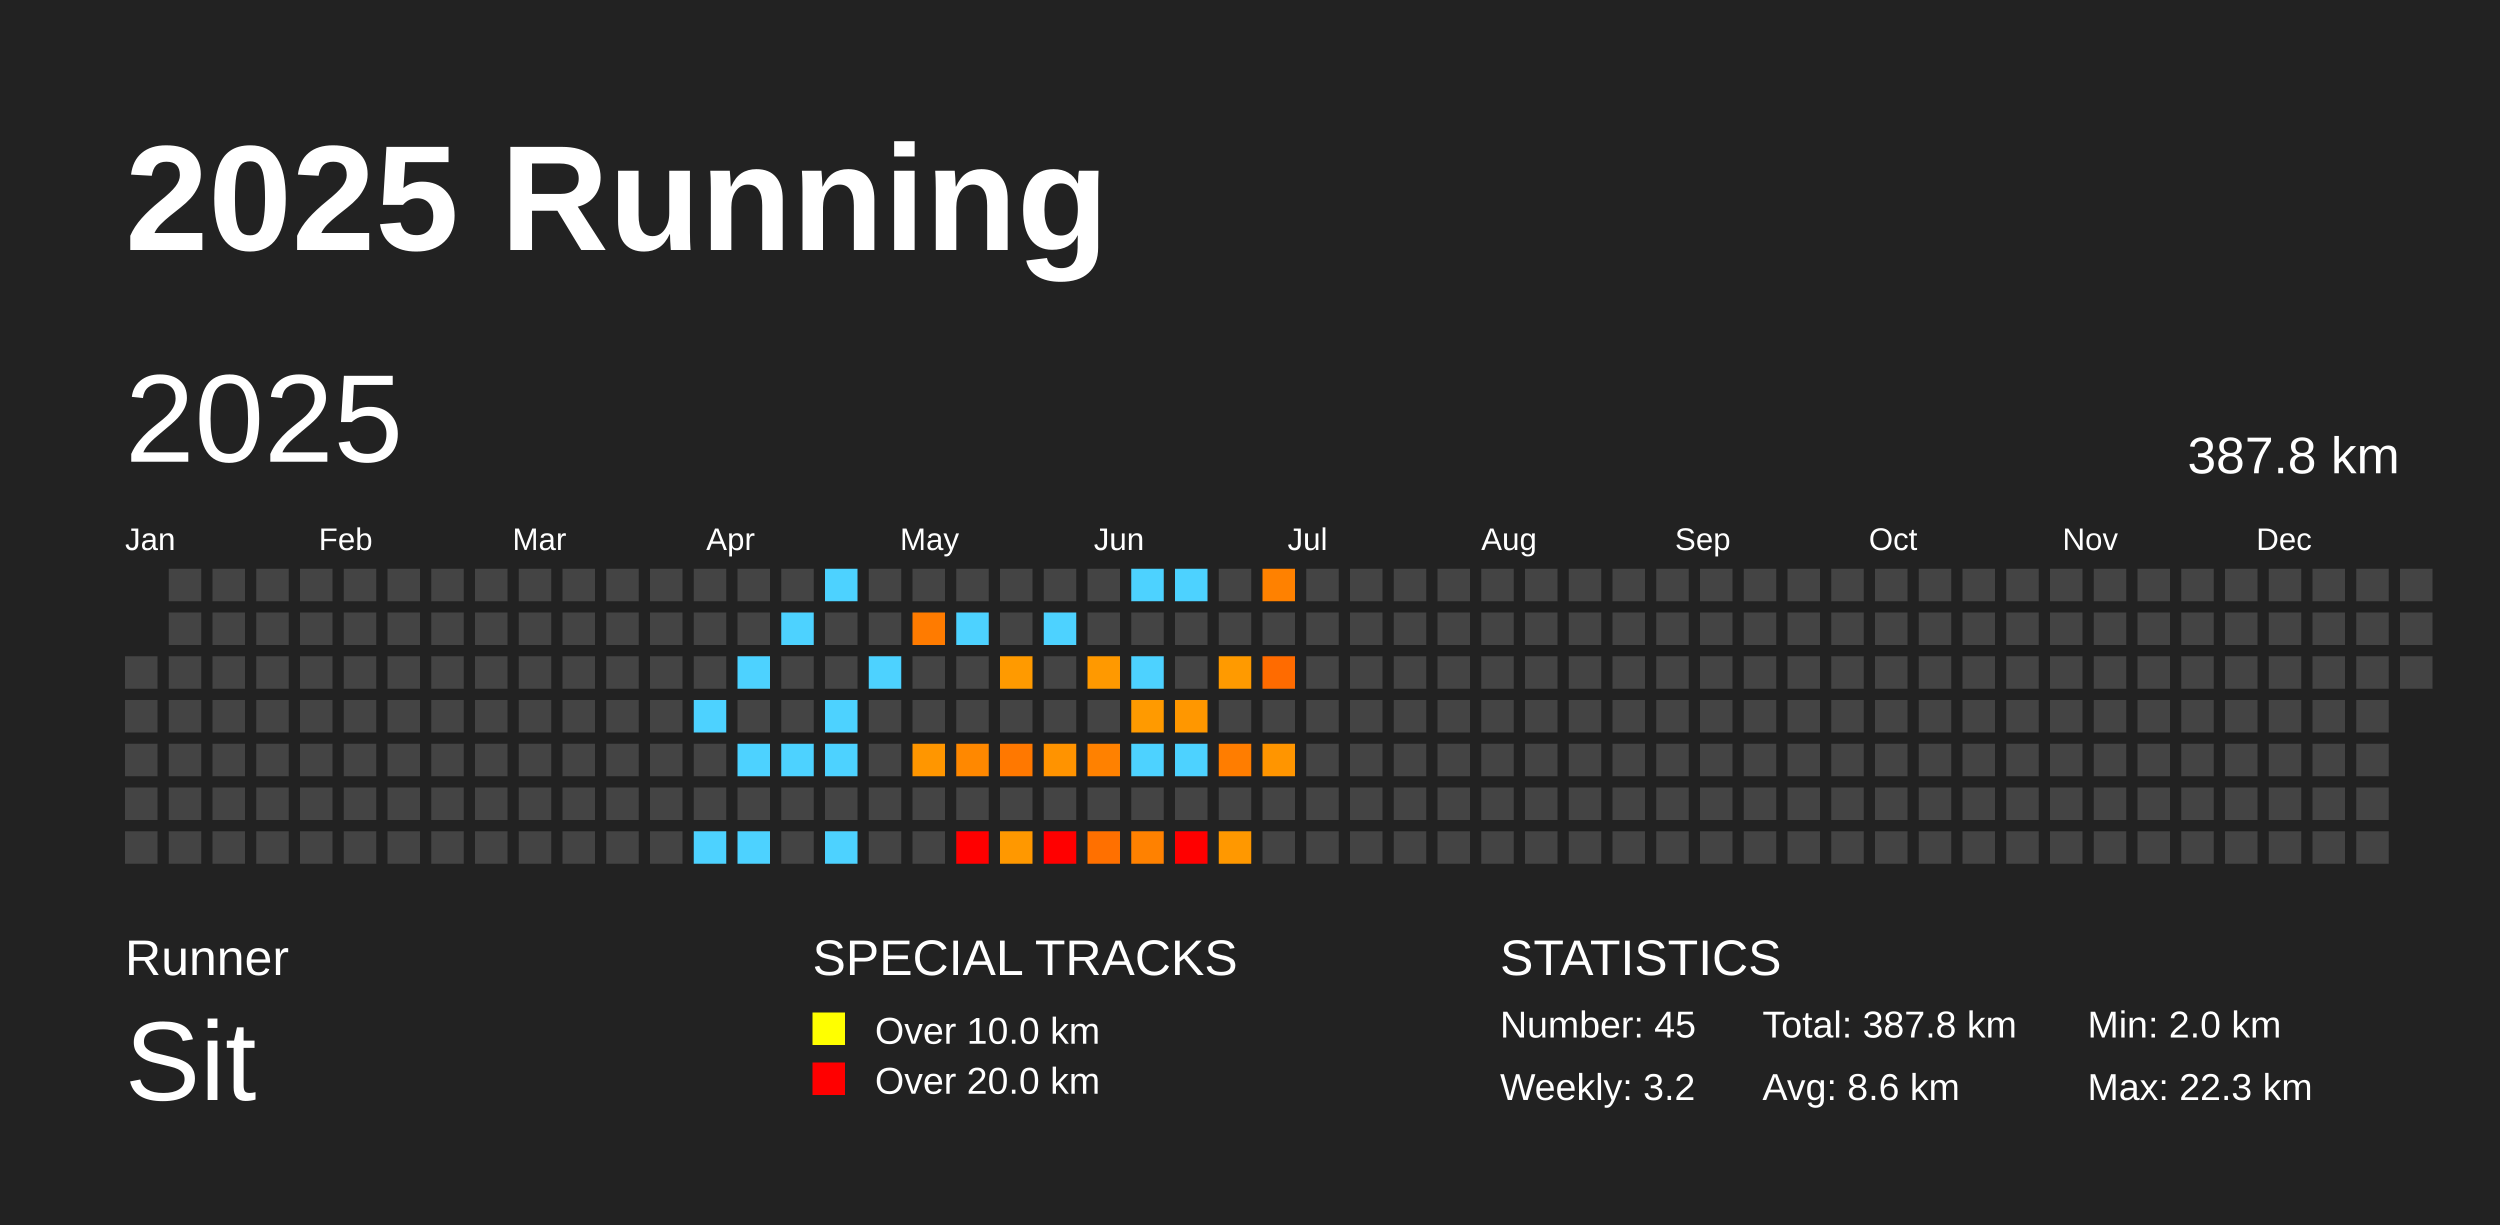
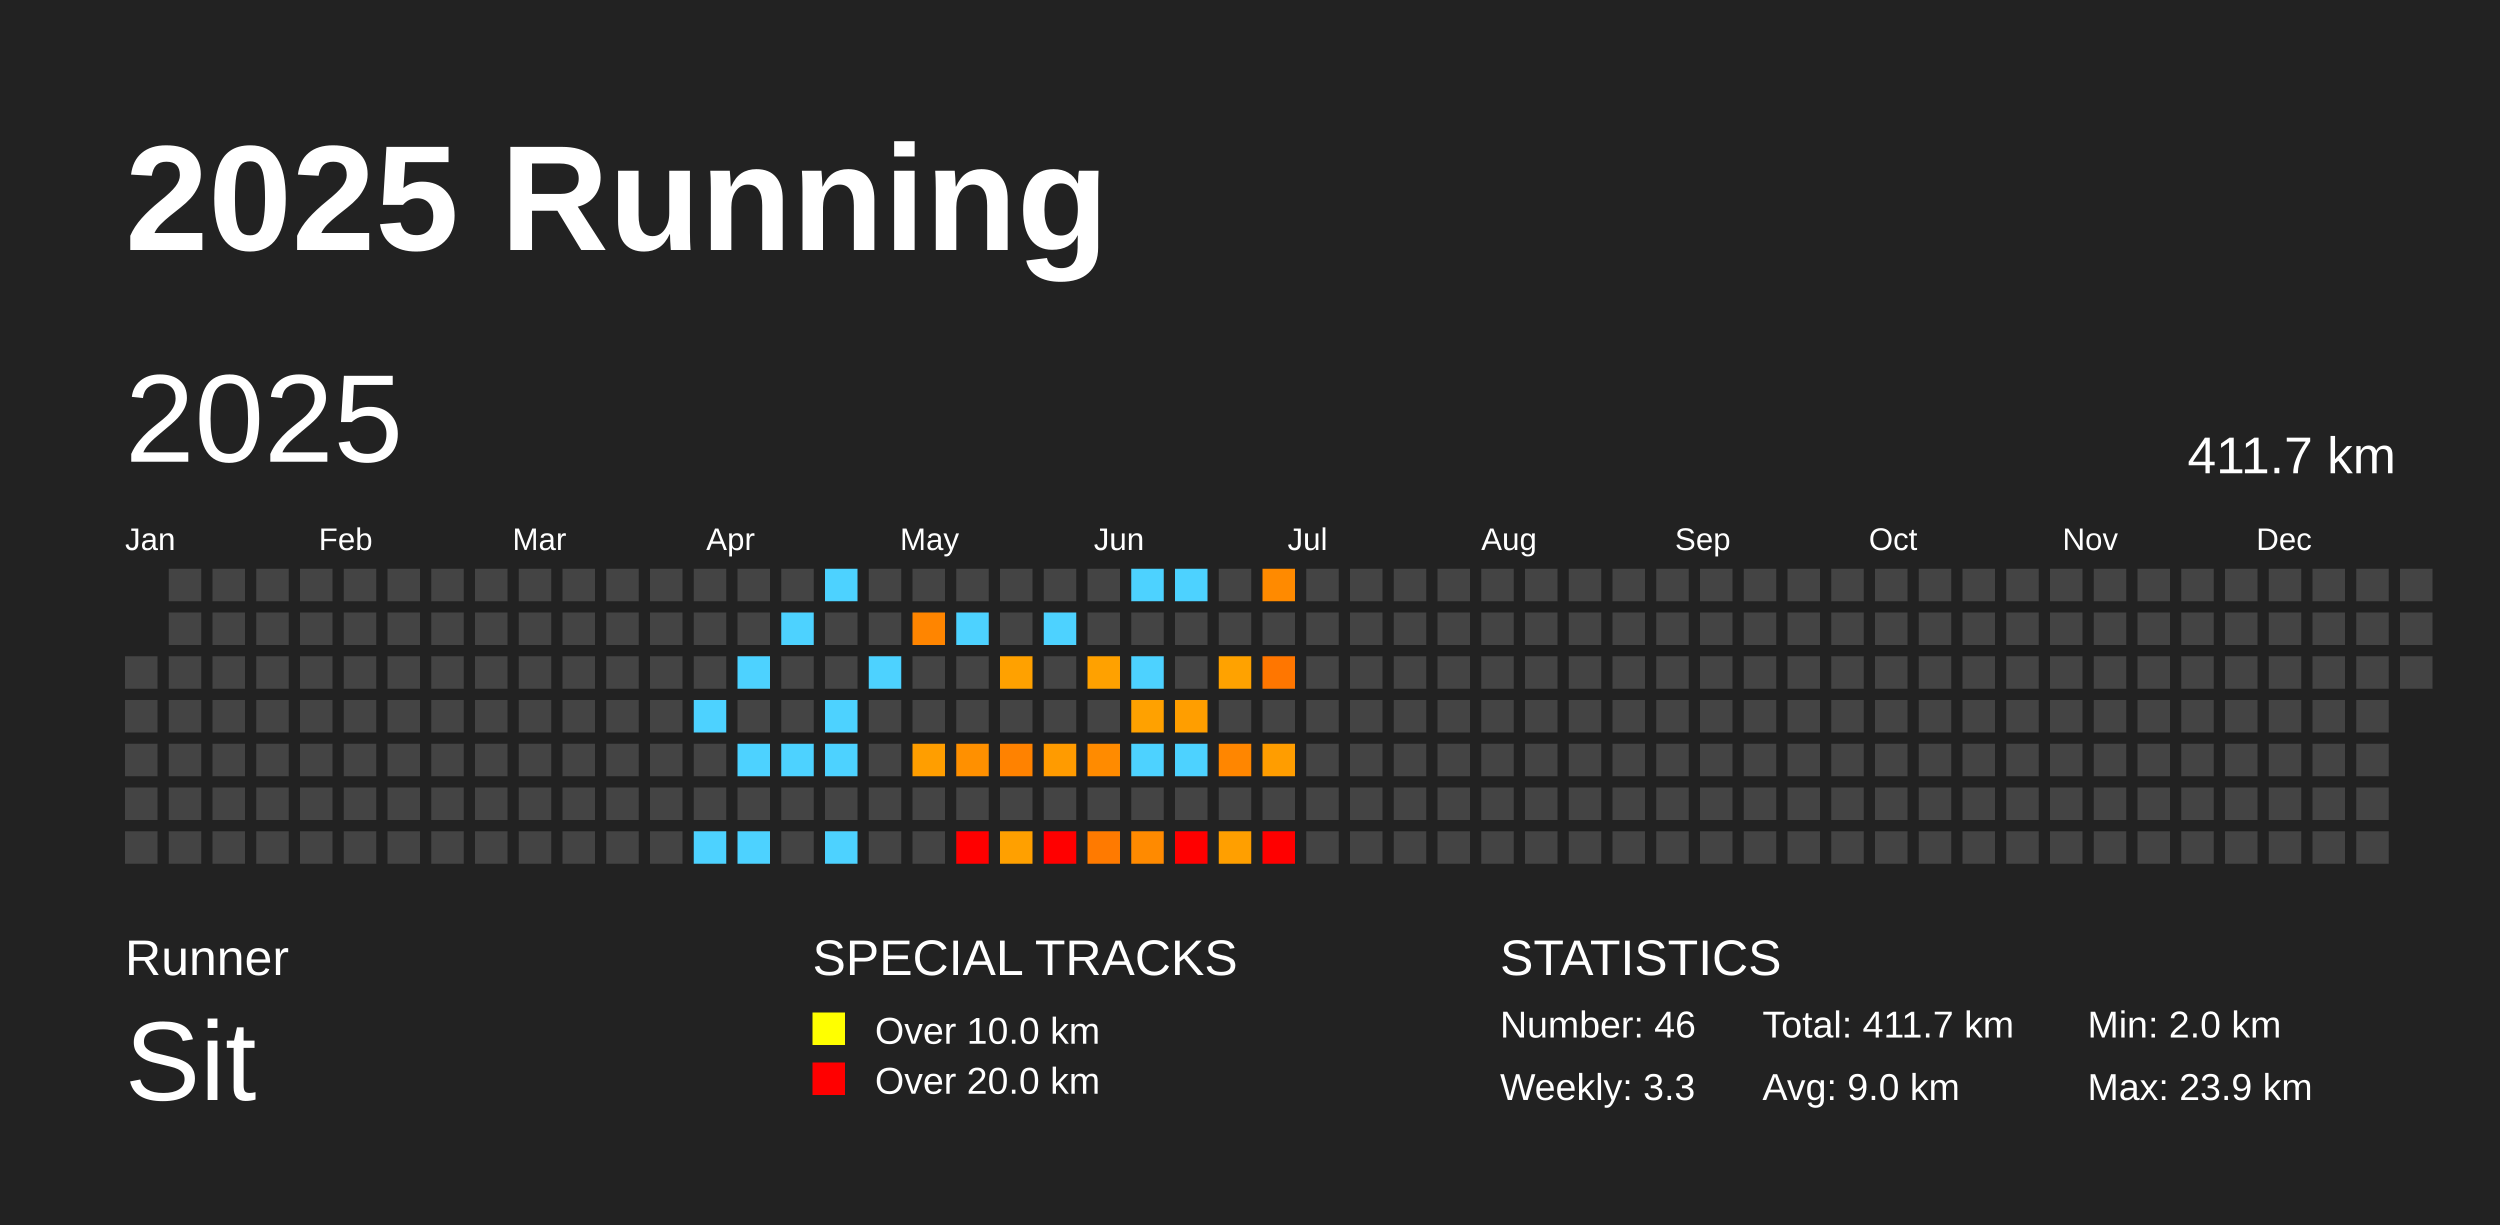
<svg xmlns="http://www.w3.org/2000/svg" baseProfile="full" height="98mm" version="1.1" viewBox="0,0,200,98" width="200mm">
  <defs />
  <rect fill="#222222" height="98" width="200" x="0" y="0" />
  <text fill="#FFFFFF" style="font-size:12px; font-family:Arial; font-weight:bold;" x="10" y="20">2025 Running</text>
  <text fill="#FFFFFF" style="font-size:4px; font-family:Arial" x="10" y="78">Runner</text>
  <text fill="#FFFFFF" style="font-size:9px; font-family:Arial" x="10" y="88">Sit</text>
  <text fill="#FFFFFF" style="font-size:4px; font-family:Arial" x="65" y="78">SPECIAL TRACKS</text>
  <rect fill="yellow" height="2.6" width="2.6" x="65" y="81" />
  <text fill="#FFFFFF" style="font-size:3px; font-family:Arial" x="70" y="83.5">Over 10.0 km</text>
  <rect fill="red" height="2.6" width="2.6" x="65" y="85" />
  <text fill="#FFFFFF" style="font-size:3px; font-family:Arial" x="70" y="87.5">Over 20.0 km</text>
  <text fill="#FFFFFF" style="font-size:4px; font-family:Arial" x="120" y="78">STATISTICS</text>
-   <text fill="#FFFFFF" style="font-size:3px; font-family:Arial" x="120" y="83">Number: 45</text>
-   <text fill="#FFFFFF" style="font-size:3px; font-family:Arial" x="120" y="88">Weekly: 3.2</text>
-   <text fill="#FFFFFF" style="font-size:3px; font-family:Arial" x="141" y="83">Total: 387.8 km</text>
-   <text fill="#FFFFFF" style="font-size:3px; font-family:Arial" x="141" y="88">Avg: 8.6 km</text>
+   <text fill="#FFFFFF" style="font-size:3px; font-family:Arial" x="120" y="83">Number: 46</text>
+   <text fill="#FFFFFF" style="font-size:3px; font-family:Arial" x="120" y="88">Weekly: 3.3</text>
+   <text fill="#FFFFFF" style="font-size:3px; font-family:Arial" x="141" y="83">Total: 411.7 km</text>
+   <text fill="#FFFFFF" style="font-size:3px; font-family:Arial" x="141" y="88">Avg: 9.0 km</text>
  <text fill="#FFFFFF" style="font-size:3px; font-family:Arial" x="167" y="83">Min: 2.0 km</text>
-   <text fill="#FFFFFF" style="font-size:3px; font-family:Arial" x="167" y="88">Max: 22.3 km</text>
+   <text fill="#FFFFFF" style="font-size:3px; font-family:Arial" x="167" y="88">Max: 23.9 km</text>
  <text dominant-baseline="hanging" fill="#FFFFFF" style="font-size:10.0px; font-family:Arial;" x="10" y="30">2025</text>
-   <text dominant-baseline="hanging" fill="#FFFFFF" style="font-size:4.125px; font-family:Arial;" x="175" y="35">387.8 km</text>
+   <text dominant-baseline="hanging" fill="#FFFFFF" style="font-size:4.125px; font-family:Arial;" x="175" y="35">411.7 km</text>
  <text fill="#FFFFFF" style="font-size:2.5px; font-family:Arial" x="10.0" y="44">Jan</text>
  <text fill="#FFFFFF" style="font-size:2.5px; font-family:Arial" x="25.5" y="44">Feb</text>
  <text fill="#FFFFFF" style="font-size:2.5px; font-family:Arial" x="41.0" y="44">Mar</text>
  <text fill="#FFFFFF" style="font-size:2.5px; font-family:Arial" x="56.5" y="44">Apr</text>
  <text fill="#FFFFFF" style="font-size:2.5px; font-family:Arial" x="72.0" y="44">May</text>
  <text fill="#FFFFFF" style="font-size:2.5px; font-family:Arial" x="87.5" y="44">Jun</text>
  <text fill="#FFFFFF" style="font-size:2.5px; font-family:Arial" x="103.0" y="44">Jul</text>
  <text fill="#FFFFFF" style="font-size:2.5px; font-family:Arial" x="118.5" y="44">Aug</text>
  <text fill="#FFFFFF" style="font-size:2.5px; font-family:Arial" x="134.0" y="44">Sep</text>
  <text fill="#FFFFFF" style="font-size:2.5px; font-family:Arial" x="149.5" y="44">Oct</text>
  <text fill="#FFFFFF" style="font-size:2.5px; font-family:Arial" x="165.0" y="44">Nov</text>
  <text fill="#FFFFFF" style="font-size:2.5px; font-family:Arial" x="180.5" y="44">Dec</text>
  <rect fill="#444444" height="2.6" width="2.6" x="10.0" y="52.5" />
  <rect fill="#444444" height="2.6" width="2.6" x="10.0" y="56.0" />
  <rect fill="#444444" height="2.6" width="2.6" x="10.0" y="59.5" />
  <rect fill="#444444" height="2.6" width="2.6" x="10.0" y="63.0" />
  <rect fill="#444444" height="2.6" width="2.6" x="10.0" y="66.5" />
  <rect fill="#444444" height="2.6" width="2.6" x="13.5" y="45.5" />
  <rect fill="#444444" height="2.6" width="2.6" x="13.5" y="49.0" />
  <rect fill="#444444" height="2.6" width="2.6" x="13.5" y="52.5" />
  <rect fill="#444444" height="2.6" width="2.6" x="13.5" y="56.0" />
  <rect fill="#444444" height="2.6" width="2.6" x="13.5" y="59.5" />
  <rect fill="#444444" height="2.6" width="2.6" x="13.5" y="63.0" />
  <rect fill="#444444" height="2.6" width="2.6" x="13.5" y="66.5" />
  <rect fill="#444444" height="2.6" width="2.6" x="17.0" y="45.5" />
  <rect fill="#444444" height="2.6" width="2.6" x="17.0" y="49.0" />
  <rect fill="#444444" height="2.6" width="2.6" x="17.0" y="52.5" />
  <rect fill="#444444" height="2.6" width="2.6" x="17.0" y="56.0" />
  <rect fill="#444444" height="2.6" width="2.6" x="17.0" y="59.5" />
  <rect fill="#444444" height="2.6" width="2.6" x="17.0" y="63.0" />
  <rect fill="#444444" height="2.6" width="2.6" x="17.0" y="66.5" />
  <rect fill="#444444" height="2.6" width="2.6" x="20.5" y="45.5" />
  <rect fill="#444444" height="2.6" width="2.6" x="20.5" y="49.0" />
  <rect fill="#444444" height="2.6" width="2.6" x="20.5" y="52.5" />
  <rect fill="#444444" height="2.6" width="2.6" x="20.5" y="56.0" />
  <rect fill="#444444" height="2.6" width="2.6" x="20.5" y="59.5" />
  <rect fill="#444444" height="2.6" width="2.6" x="20.5" y="63.0" />
  <rect fill="#444444" height="2.6" width="2.6" x="20.5" y="66.5" />
  <rect fill="#444444" height="2.6" width="2.6" x="24.0" y="45.5" />
  <rect fill="#444444" height="2.6" width="2.6" x="24.0" y="49.0" />
  <rect fill="#444444" height="2.6" width="2.6" x="24.0" y="52.5" />
  <rect fill="#444444" height="2.6" width="2.6" x="24.0" y="56.0" />
  <rect fill="#444444" height="2.6" width="2.6" x="24.0" y="59.5" />
  <rect fill="#444444" height="2.6" width="2.6" x="24.0" y="63.0" />
  <rect fill="#444444" height="2.6" width="2.6" x="24.0" y="66.5" />
  <rect fill="#444444" height="2.6" width="2.6" x="27.5" y="45.5" />
  <rect fill="#444444" height="2.6" width="2.6" x="27.5" y="49.0" />
  <rect fill="#444444" height="2.6" width="2.6" x="27.5" y="52.5" />
  <rect fill="#444444" height="2.6" width="2.6" x="27.5" y="56.0" />
  <rect fill="#444444" height="2.6" width="2.6" x="27.5" y="59.5" />
  <rect fill="#444444" height="2.6" width="2.6" x="27.5" y="63.0" />
  <rect fill="#444444" height="2.6" width="2.6" x="27.5" y="66.5" />
  <rect fill="#444444" height="2.6" width="2.6" x="31.0" y="45.5" />
  <rect fill="#444444" height="2.6" width="2.6" x="31.0" y="49.0" />
  <rect fill="#444444" height="2.6" width="2.6" x="31.0" y="52.5" />
  <rect fill="#444444" height="2.6" width="2.6" x="31.0" y="56.0" />
  <rect fill="#444444" height="2.6" width="2.6" x="31.0" y="59.5" />
  <rect fill="#444444" height="2.6" width="2.6" x="31.0" y="63.0" />
  <rect fill="#444444" height="2.6" width="2.6" x="31.0" y="66.5" />
  <rect fill="#444444" height="2.6" width="2.6" x="34.5" y="45.5" />
  <rect fill="#444444" height="2.6" width="2.6" x="34.5" y="49.0" />
  <rect fill="#444444" height="2.6" width="2.6" x="34.5" y="52.5" />
  <rect fill="#444444" height="2.6" width="2.6" x="34.5" y="56.0" />
  <rect fill="#444444" height="2.6" width="2.6" x="34.5" y="59.5" />
  <rect fill="#444444" height="2.6" width="2.6" x="34.5" y="63.0" />
  <rect fill="#444444" height="2.6" width="2.6" x="34.5" y="66.5" />
  <rect fill="#444444" height="2.6" width="2.6" x="38.0" y="45.5" />
  <rect fill="#444444" height="2.6" width="2.6" x="38.0" y="49.0" />
  <rect fill="#444444" height="2.6" width="2.6" x="38.0" y="52.5" />
  <rect fill="#444444" height="2.6" width="2.6" x="38.0" y="56.0" />
  <rect fill="#444444" height="2.6" width="2.6" x="38.0" y="59.5" />
  <rect fill="#444444" height="2.6" width="2.6" x="38.0" y="63.0" />
  <rect fill="#444444" height="2.6" width="2.6" x="38.0" y="66.5" />
  <rect fill="#444444" height="2.6" width="2.6" x="41.5" y="45.5" />
  <rect fill="#444444" height="2.6" width="2.6" x="41.5" y="49.0" />
  <rect fill="#444444" height="2.6" width="2.6" x="41.5" y="52.5" />
  <rect fill="#444444" height="2.6" width="2.6" x="41.5" y="56.0" />
  <rect fill="#444444" height="2.6" width="2.6" x="41.5" y="59.5" />
  <rect fill="#444444" height="2.6" width="2.6" x="41.5" y="63.0" />
  <rect fill="#444444" height="2.6" width="2.6" x="41.5" y="66.5" />
  <rect fill="#444444" height="2.6" width="2.6" x="45.0" y="45.5" />
  <rect fill="#444444" height="2.6" width="2.6" x="45.0" y="49.0" />
  <rect fill="#444444" height="2.6" width="2.6" x="45.0" y="52.5" />
  <rect fill="#444444" height="2.6" width="2.6" x="45.0" y="56.0" />
  <rect fill="#444444" height="2.6" width="2.6" x="45.0" y="59.5" />
  <rect fill="#444444" height="2.6" width="2.6" x="45.0" y="63.0" />
  <rect fill="#444444" height="2.6" width="2.6" x="45.0" y="66.5" />
  <rect fill="#444444" height="2.6" width="2.6" x="48.5" y="45.5" />
  <rect fill="#444444" height="2.6" width="2.6" x="48.5" y="49.0" />
  <rect fill="#444444" height="2.6" width="2.6" x="48.5" y="52.5" />
  <rect fill="#444444" height="2.6" width="2.6" x="48.5" y="56.0" />
  <rect fill="#444444" height="2.6" width="2.6" x="48.5" y="59.5" />
  <rect fill="#444444" height="2.6" width="2.6" x="48.5" y="63.0" />
  <rect fill="#444444" height="2.6" width="2.6" x="48.5" y="66.5" />
  <rect fill="#444444" height="2.6" width="2.6" x="52.0" y="45.5" />
  <rect fill="#444444" height="2.6" width="2.6" x="52.0" y="49.0" />
  <rect fill="#444444" height="2.6" width="2.6" x="52.0" y="52.5" />
  <rect fill="#444444" height="2.6" width="2.6" x="52.0" y="56.0" />
  <rect fill="#444444" height="2.6" width="2.6" x="52.0" y="59.5" />
  <rect fill="#444444" height="2.6" width="2.6" x="52.0" y="63.0" />
  <rect fill="#444444" height="2.6" width="2.6" x="52.0" y="66.5" />
  <rect fill="#444444" height="2.6" width="2.6" x="55.5" y="45.5" />
  <rect fill="#444444" height="2.6" width="2.6" x="55.5" y="49.0" />
  <rect fill="#444444" height="2.6" width="2.6" x="55.5" y="52.5" />
  <rect fill="#4dd2ff" height="2.6" width="2.6" x="55.5" y="56.0" />
  <rect fill="#444444" height="2.6" width="2.6" x="55.5" y="59.5" />
  <rect fill="#444444" height="2.6" width="2.6" x="55.5" y="63.0" />
  <rect fill="#4dd2ff" height="2.6" width="2.6" x="55.5" y="66.5" />
  <rect fill="#444444" height="2.6" width="2.6" x="59.0" y="45.5" />
  <rect fill="#444444" height="2.6" width="2.6" x="59.0" y="49.0" />
  <rect fill="#4dd2ff" height="2.6" width="2.6" x="59.0" y="52.5" />
  <rect fill="#444444" height="2.6" width="2.6" x="59.0" y="56.0" />
  <rect fill="#4dd2ff" height="2.6" width="2.6" x="59.0" y="59.5" />
  <rect fill="#444444" height="2.6" width="2.6" x="59.0" y="63.0" />
  <rect fill="#4dd2ff" height="2.6" width="2.6" x="59.0" y="66.5" />
  <rect fill="#444444" height="2.6" width="2.6" x="62.5" y="45.5" />
  <rect fill="#4dd2ff" height="2.6" width="2.6" x="62.5" y="49.0" />
  <rect fill="#444444" height="2.6" width="2.6" x="62.5" y="52.5" />
  <rect fill="#444444" height="2.6" width="2.6" x="62.5" y="56.0" />
  <rect fill="#4dd2ff" height="2.6" width="2.6" x="62.5" y="59.5" />
  <rect fill="#444444" height="2.6" width="2.6" x="62.5" y="63.0" />
  <rect fill="#444444" height="2.6" width="2.6" x="62.5" y="66.5" />
  <rect fill="#4dd2ff" height="2.6" width="2.6" x="66.0" y="45.5" />
  <rect fill="#444444" height="2.6" width="2.6" x="66.0" y="49.0" />
  <rect fill="#444444" height="2.6" width="2.6" x="66.0" y="52.5" />
  <rect fill="#4dd2ff" height="2.6" width="2.6" x="66.0" y="56.0" />
  <rect fill="#4dd2ff" height="2.6" width="2.6" x="66.0" y="59.5" />
  <rect fill="#444444" height="2.6" width="2.6" x="66.0" y="63.0" />
  <rect fill="#4dd2ff" height="2.6" width="2.6" x="66.0" y="66.5" />
  <rect fill="#444444" height="2.6" width="2.6" x="69.5" y="45.5" />
  <rect fill="#444444" height="2.6" width="2.6" x="69.5" y="49.0" />
  <rect fill="#4dd2ff" height="2.6" width="2.6" x="69.5" y="52.5" />
  <rect fill="#444444" height="2.6" width="2.6" x="69.5" y="56.0" />
  <rect fill="#444444" height="2.6" width="2.6" x="69.5" y="59.5" />
  <rect fill="#444444" height="2.6" width="2.6" x="69.5" y="63.0" />
  <rect fill="#444444" height="2.6" width="2.6" x="69.5" y="66.5" />
  <rect fill="#444444" height="2.6" width="2.6" x="73.0" y="45.5" />
-   <rect fill="#ff7b00" height="2.6" width="2.6" x="73.0" y="49.0" />
+   <rect fill="#ff8500" height="2.6" width="2.6" x="73.0" y="49.0" />
  <rect fill="#444444" height="2.6" width="2.6" x="73.0" y="52.5" />
  <rect fill="#444444" height="2.6" width="2.6" x="73.0" y="56.0" />
-   <rect fill="#ff9600" height="2.6" width="2.6" x="73.0" y="59.5" />
+   <rect fill="#ff9e00" height="2.6" width="2.6" x="73.0" y="59.5" />
  <rect fill="#444444" height="2.6" width="2.6" x="73.0" y="63.0" />
  <rect fill="#444444" height="2.6" width="2.6" x="73.0" y="66.5" />
  <rect fill="#444444" height="2.6" width="2.6" x="76.5" y="45.5" />
  <rect fill="#4dd2ff" height="2.6" width="2.6" x="76.5" y="49.0" />
  <rect fill="#444444" height="2.6" width="2.6" x="76.5" y="52.5" />
  <rect fill="#444444" height="2.6" width="2.6" x="76.5" y="56.0" />
-   <rect fill="#ff8800" height="2.6" width="2.6" x="76.5" y="59.5" />
+   <rect fill="#ff9000" height="2.6" width="2.6" x="76.5" y="59.5" />
  <rect fill="#444444" height="2.6" width="2.6" x="76.5" y="63.0" />
  <rect fill="red" height="2.6" width="2.6" x="76.5" y="66.5" />
  <rect fill="#444444" height="2.6" width="2.6" x="80.0" y="45.5" />
  <rect fill="#444444" height="2.6" width="2.6" x="80.0" y="49.0" />
-   <rect fill="#ff9a00" height="2.6" width="2.6" x="80.0" y="52.5" />
+   <rect fill="#ffa100" height="2.6" width="2.6" x="80.0" y="52.5" />
  <rect fill="#444444" height="2.6" width="2.6" x="80.0" y="56.0" />
-   <rect fill="#ff7800" height="2.6" width="2.6" x="80.0" y="59.5" />
+   <rect fill="#ff8200" height="2.6" width="2.6" x="80.0" y="59.5" />
  <rect fill="#444444" height="2.6" width="2.6" x="80.0" y="63.0" />
-   <rect fill="#ff9800" height="2.6" width="2.6" x="80.0" y="66.5" />
+   <rect fill="#ffa000" height="2.6" width="2.6" x="80.0" y="66.5" />
  <rect fill="#444444" height="2.6" width="2.6" x="83.5" y="45.5" />
  <rect fill="#4dd2ff" height="2.6" width="2.6" x="83.5" y="49.0" />
  <rect fill="#444444" height="2.6" width="2.6" x="83.5" y="52.5" />
  <rect fill="#444444" height="2.6" width="2.6" x="83.5" y="56.0" />
-   <rect fill="#ff9300" height="2.6" width="2.6" x="83.5" y="59.5" />
+   <rect fill="#ff9b00" height="2.6" width="2.6" x="83.5" y="59.5" />
  <rect fill="#444444" height="2.6" width="2.6" x="83.5" y="63.0" />
  <rect fill="red" height="2.6" width="2.6" x="83.5" y="66.5" />
  <rect fill="#444444" height="2.6" width="2.6" x="87.0" y="45.5" />
  <rect fill="#444444" height="2.6" width="2.6" x="87.0" y="49.0" />
-   <rect fill="#ff9900" height="2.6" width="2.6" x="87.0" y="52.5" />
+   <rect fill="#ffa100" height="2.6" width="2.6" x="87.0" y="52.5" />
  <rect fill="#444444" height="2.6" width="2.6" x="87.0" y="56.0" />
-   <rect fill="#ff8100" height="2.6" width="2.6" x="87.0" y="59.5" />
+   <rect fill="#ff8b00" height="2.6" width="2.6" x="87.0" y="59.5" />
  <rect fill="#444444" height="2.6" width="2.6" x="87.0" y="63.0" />
-   <rect fill="#ff7000" height="2.6" width="2.6" x="87.0" y="66.5" />
+   <rect fill="#ff7a00" height="2.6" width="2.6" x="87.0" y="66.5" />
  <rect fill="#4dd2ff" height="2.6" width="2.6" x="90.5" y="45.5" />
  <rect fill="#444444" height="2.6" width="2.6" x="90.5" y="49.0" />
  <rect fill="#4dd2ff" height="2.6" width="2.6" x="90.5" y="52.5" />
-   <rect fill="#ff9a00" height="2.6" width="2.6" x="90.5" y="56.0" />
+   <rect fill="#ffa100" height="2.6" width="2.6" x="90.5" y="56.0" />
  <rect fill="#4dd2ff" height="2.6" width="2.6" x="90.5" y="59.5" />
  <rect fill="#444444" height="2.6" width="2.6" x="90.5" y="63.0" />
-   <rect fill="#ff8100" height="2.6" width="2.6" x="90.5" y="66.5" />
+   <rect fill="#ff8a00" height="2.6" width="2.6" x="90.5" y="66.5" />
  <rect fill="#4dd2ff" height="2.6" width="2.6" x="94.0" y="45.5" />
  <rect fill="#444444" height="2.6" width="2.6" x="94.0" y="49.0" />
  <rect fill="#444444" height="2.6" width="2.6" x="94.0" y="52.5" />
-   <rect fill="#ff9700" height="2.6" width="2.6" x="94.0" y="56.0" />
+   <rect fill="#ff9e00" height="2.6" width="2.6" x="94.0" y="56.0" />
  <rect fill="#4dd2ff" height="2.6" width="2.6" x="94.0" y="59.5" />
  <rect fill="#444444" height="2.6" width="2.6" x="94.0" y="63.0" />
  <rect fill="red" height="2.6" width="2.6" x="94.0" y="66.5" />
  <rect fill="#444444" height="2.6" width="2.6" x="97.5" y="45.5" />
  <rect fill="#444444" height="2.6" width="2.6" x="97.5" y="49.0" />
-   <rect fill="#ff9a00" height="2.6" width="2.6" x="97.5" y="52.5" />
+   <rect fill="#ffa200" height="2.6" width="2.6" x="97.5" y="52.5" />
  <rect fill="#444444" height="2.6" width="2.6" x="97.5" y="56.0" />
-   <rect fill="#ff7d00" height="2.6" width="2.6" x="97.5" y="59.5" />
+   <rect fill="#ff8600" height="2.6" width="2.6" x="97.5" y="59.5" />
  <rect fill="#444444" height="2.6" width="2.6" x="97.5" y="63.0" />
-   <rect fill="#ff9800" height="2.6" width="2.6" x="97.5" y="66.5" />
-   <rect fill="#ff8100" height="2.6" width="2.6" x="101.0" y="45.5" />
+   <rect fill="#ff9f00" height="2.6" width="2.6" x="97.5" y="66.5" />
+   <rect fill="#ff8a00" height="2.6" width="2.6" x="101.0" y="45.5" />
  <rect fill="#444444" height="2.6" width="2.6" x="101.0" y="49.0" />
-   <rect fill="#ff6b00" height="2.6" width="2.6" x="101.0" y="52.5" />
+   <rect fill="#ff7600" height="2.6" width="2.6" x="101.0" y="52.5" />
  <rect fill="#444444" height="2.6" width="2.6" x="101.0" y="56.0" />
-   <rect fill="#ff9500" height="2.6" width="2.6" x="101.0" y="59.5" />
+   <rect fill="#ff9d00" height="2.6" width="2.6" x="101.0" y="59.5" />
  <rect fill="#444444" height="2.6" width="2.6" x="101.0" y="63.0" />
-   <rect fill="#444444" height="2.6" width="2.6" x="101.0" y="66.5" />
+   <rect fill="red" height="2.6" width="2.6" x="101.0" y="66.5" />
  <rect fill="#444444" height="2.6" width="2.6" x="104.5" y="45.5" />
  <rect fill="#444444" height="2.6" width="2.6" x="104.5" y="49.0" />
  <rect fill="#444444" height="2.6" width="2.6" x="104.5" y="52.5" />
  <rect fill="#444444" height="2.6" width="2.6" x="104.5" y="56.0" />
  <rect fill="#444444" height="2.6" width="2.6" x="104.5" y="59.5" />
  <rect fill="#444444" height="2.6" width="2.6" x="104.5" y="63.0" />
  <rect fill="#444444" height="2.6" width="2.6" x="104.5" y="66.5" />
  <rect fill="#444444" height="2.6" width="2.6" x="108.0" y="45.5" />
  <rect fill="#444444" height="2.6" width="2.6" x="108.0" y="49.0" />
  <rect fill="#444444" height="2.6" width="2.6" x="108.0" y="52.5" />
  <rect fill="#444444" height="2.6" width="2.6" x="108.0" y="56.0" />
  <rect fill="#444444" height="2.6" width="2.6" x="108.0" y="59.5" />
  <rect fill="#444444" height="2.6" width="2.6" x="108.0" y="63.0" />
  <rect fill="#444444" height="2.6" width="2.6" x="108.0" y="66.5" />
  <rect fill="#444444" height="2.6" width="2.6" x="111.5" y="45.5" />
  <rect fill="#444444" height="2.6" width="2.6" x="111.5" y="49.0" />
  <rect fill="#444444" height="2.6" width="2.6" x="111.5" y="52.5" />
  <rect fill="#444444" height="2.6" width="2.6" x="111.5" y="56.0" />
  <rect fill="#444444" height="2.6" width="2.6" x="111.5" y="59.5" />
  <rect fill="#444444" height="2.6" width="2.6" x="111.5" y="63.0" />
  <rect fill="#444444" height="2.6" width="2.6" x="111.5" y="66.5" />
  <rect fill="#444444" height="2.6" width="2.6" x="115.0" y="45.5" />
  <rect fill="#444444" height="2.6" width="2.6" x="115.0" y="49.0" />
  <rect fill="#444444" height="2.6" width="2.6" x="115.0" y="52.5" />
  <rect fill="#444444" height="2.6" width="2.6" x="115.0" y="56.0" />
  <rect fill="#444444" height="2.6" width="2.6" x="115.0" y="59.5" />
  <rect fill="#444444" height="2.6" width="2.6" x="115.0" y="63.0" />
  <rect fill="#444444" height="2.6" width="2.6" x="115.0" y="66.5" />
  <rect fill="#444444" height="2.6" width="2.6" x="118.5" y="45.5" />
  <rect fill="#444444" height="2.6" width="2.6" x="118.5" y="49.0" />
  <rect fill="#444444" height="2.6" width="2.6" x="118.5" y="52.5" />
  <rect fill="#444444" height="2.6" width="2.6" x="118.5" y="56.0" />
  <rect fill="#444444" height="2.6" width="2.6" x="118.5" y="59.5" />
  <rect fill="#444444" height="2.6" width="2.6" x="118.5" y="63.0" />
  <rect fill="#444444" height="2.6" width="2.6" x="118.5" y="66.5" />
  <rect fill="#444444" height="2.6" width="2.6" x="122.0" y="45.5" />
  <rect fill="#444444" height="2.6" width="2.6" x="122.0" y="49.0" />
  <rect fill="#444444" height="2.6" width="2.6" x="122.0" y="52.5" />
  <rect fill="#444444" height="2.6" width="2.6" x="122.0" y="56.0" />
  <rect fill="#444444" height="2.6" width="2.6" x="122.0" y="59.5" />
  <rect fill="#444444" height="2.6" width="2.6" x="122.0" y="63.0" />
  <rect fill="#444444" height="2.6" width="2.6" x="122.0" y="66.5" />
  <rect fill="#444444" height="2.6" width="2.6" x="125.5" y="45.5" />
  <rect fill="#444444" height="2.6" width="2.6" x="125.5" y="49.0" />
  <rect fill="#444444" height="2.6" width="2.6" x="125.5" y="52.5" />
  <rect fill="#444444" height="2.6" width="2.6" x="125.5" y="56.0" />
  <rect fill="#444444" height="2.6" width="2.6" x="125.5" y="59.5" />
  <rect fill="#444444" height="2.6" width="2.6" x="125.5" y="63.0" />
  <rect fill="#444444" height="2.6" width="2.6" x="125.5" y="66.5" />
  <rect fill="#444444" height="2.6" width="2.6" x="129.0" y="45.5" />
  <rect fill="#444444" height="2.6" width="2.6" x="129.0" y="49.0" />
  <rect fill="#444444" height="2.6" width="2.6" x="129.0" y="52.5" />
  <rect fill="#444444" height="2.6" width="2.6" x="129.0" y="56.0" />
  <rect fill="#444444" height="2.6" width="2.6" x="129.0" y="59.5" />
  <rect fill="#444444" height="2.6" width="2.6" x="129.0" y="63.0" />
  <rect fill="#444444" height="2.6" width="2.6" x="129.0" y="66.5" />
  <rect fill="#444444" height="2.6" width="2.6" x="132.5" y="45.5" />
  <rect fill="#444444" height="2.6" width="2.6" x="132.5" y="49.0" />
  <rect fill="#444444" height="2.6" width="2.6" x="132.5" y="52.5" />
  <rect fill="#444444" height="2.6" width="2.6" x="132.5" y="56.0" />
  <rect fill="#444444" height="2.6" width="2.6" x="132.5" y="59.5" />
  <rect fill="#444444" height="2.6" width="2.6" x="132.5" y="63.0" />
  <rect fill="#444444" height="2.6" width="2.6" x="132.5" y="66.5" />
  <rect fill="#444444" height="2.6" width="2.6" x="136.0" y="45.5" />
  <rect fill="#444444" height="2.6" width="2.6" x="136.0" y="49.0" />
  <rect fill="#444444" height="2.6" width="2.6" x="136.0" y="52.5" />
  <rect fill="#444444" height="2.6" width="2.6" x="136.0" y="56.0" />
  <rect fill="#444444" height="2.6" width="2.6" x="136.0" y="59.5" />
  <rect fill="#444444" height="2.6" width="2.6" x="136.0" y="63.0" />
  <rect fill="#444444" height="2.6" width="2.6" x="136.0" y="66.5" />
  <rect fill="#444444" height="2.6" width="2.6" x="139.5" y="45.5" />
  <rect fill="#444444" height="2.6" width="2.6" x="139.5" y="49.0" />
  <rect fill="#444444" height="2.6" width="2.6" x="139.5" y="52.5" />
  <rect fill="#444444" height="2.6" width="2.6" x="139.5" y="56.0" />
  <rect fill="#444444" height="2.6" width="2.6" x="139.5" y="59.5" />
  <rect fill="#444444" height="2.6" width="2.6" x="139.5" y="63.0" />
  <rect fill="#444444" height="2.6" width="2.6" x="139.5" y="66.5" />
  <rect fill="#444444" height="2.6" width="2.6" x="143.0" y="45.5" />
  <rect fill="#444444" height="2.6" width="2.6" x="143.0" y="49.0" />
  <rect fill="#444444" height="2.6" width="2.6" x="143.0" y="52.5" />
  <rect fill="#444444" height="2.6" width="2.6" x="143.0" y="56.0" />
  <rect fill="#444444" height="2.6" width="2.6" x="143.0" y="59.5" />
  <rect fill="#444444" height="2.6" width="2.6" x="143.0" y="63.0" />
  <rect fill="#444444" height="2.6" width="2.6" x="143.0" y="66.5" />
  <rect fill="#444444" height="2.6" width="2.6" x="146.5" y="45.5" />
  <rect fill="#444444" height="2.6" width="2.6" x="146.5" y="49.0" />
  <rect fill="#444444" height="2.6" width="2.6" x="146.5" y="52.5" />
  <rect fill="#444444" height="2.6" width="2.6" x="146.5" y="56.0" />
  <rect fill="#444444" height="2.6" width="2.6" x="146.5" y="59.5" />
  <rect fill="#444444" height="2.6" width="2.6" x="146.5" y="63.0" />
  <rect fill="#444444" height="2.6" width="2.6" x="146.5" y="66.5" />
  <rect fill="#444444" height="2.6" width="2.6" x="150.0" y="45.5" />
  <rect fill="#444444" height="2.6" width="2.6" x="150.0" y="49.0" />
  <rect fill="#444444" height="2.6" width="2.6" x="150.0" y="52.5" />
  <rect fill="#444444" height="2.6" width="2.6" x="150.0" y="56.0" />
  <rect fill="#444444" height="2.6" width="2.6" x="150.0" y="59.5" />
  <rect fill="#444444" height="2.6" width="2.6" x="150.0" y="63.0" />
  <rect fill="#444444" height="2.6" width="2.6" x="150.0" y="66.5" />
  <rect fill="#444444" height="2.6" width="2.6" x="153.5" y="45.5" />
  <rect fill="#444444" height="2.6" width="2.6" x="153.5" y="49.0" />
  <rect fill="#444444" height="2.6" width="2.6" x="153.5" y="52.5" />
  <rect fill="#444444" height="2.6" width="2.6" x="153.5" y="56.0" />
  <rect fill="#444444" height="2.6" width="2.6" x="153.5" y="59.5" />
  <rect fill="#444444" height="2.6" width="2.6" x="153.5" y="63.0" />
  <rect fill="#444444" height="2.6" width="2.6" x="153.5" y="66.5" />
  <rect fill="#444444" height="2.6" width="2.6" x="157.0" y="45.5" />
  <rect fill="#444444" height="2.6" width="2.6" x="157.0" y="49.0" />
  <rect fill="#444444" height="2.6" width="2.6" x="157.0" y="52.5" />
  <rect fill="#444444" height="2.6" width="2.6" x="157.0" y="56.0" />
  <rect fill="#444444" height="2.6" width="2.6" x="157.0" y="59.5" />
  <rect fill="#444444" height="2.6" width="2.6" x="157.0" y="63.0" />
  <rect fill="#444444" height="2.6" width="2.6" x="157.0" y="66.5" />
  <rect fill="#444444" height="2.6" width="2.6" x="160.5" y="45.5" />
  <rect fill="#444444" height="2.6" width="2.6" x="160.5" y="49.0" />
  <rect fill="#444444" height="2.6" width="2.6" x="160.5" y="52.5" />
  <rect fill="#444444" height="2.6" width="2.6" x="160.5" y="56.0" />
  <rect fill="#444444" height="2.6" width="2.6" x="160.5" y="59.5" />
  <rect fill="#444444" height="2.6" width="2.6" x="160.5" y="63.0" />
  <rect fill="#444444" height="2.6" width="2.6" x="160.5" y="66.5" />
  <rect fill="#444444" height="2.6" width="2.6" x="164.0" y="45.5" />
  <rect fill="#444444" height="2.6" width="2.6" x="164.0" y="49.0" />
  <rect fill="#444444" height="2.6" width="2.6" x="164.0" y="52.5" />
  <rect fill="#444444" height="2.6" width="2.6" x="164.0" y="56.0" />
  <rect fill="#444444" height="2.6" width="2.6" x="164.0" y="59.5" />
  <rect fill="#444444" height="2.6" width="2.6" x="164.0" y="63.0" />
  <rect fill="#444444" height="2.6" width="2.6" x="164.0" y="66.5" />
  <rect fill="#444444" height="2.6" width="2.6" x="167.5" y="45.5" />
  <rect fill="#444444" height="2.6" width="2.6" x="167.5" y="49.0" />
  <rect fill="#444444" height="2.6" width="2.6" x="167.5" y="52.5" />
  <rect fill="#444444" height="2.6" width="2.6" x="167.5" y="56.0" />
  <rect fill="#444444" height="2.6" width="2.6" x="167.5" y="59.5" />
  <rect fill="#444444" height="2.6" width="2.6" x="167.5" y="63.0" />
  <rect fill="#444444" height="2.6" width="2.6" x="167.5" y="66.5" />
  <rect fill="#444444" height="2.6" width="2.6" x="171.0" y="45.5" />
  <rect fill="#444444" height="2.6" width="2.6" x="171.0" y="49.0" />
  <rect fill="#444444" height="2.6" width="2.6" x="171.0" y="52.5" />
  <rect fill="#444444" height="2.6" width="2.6" x="171.0" y="56.0" />
  <rect fill="#444444" height="2.6" width="2.6" x="171.0" y="59.5" />
  <rect fill="#444444" height="2.6" width="2.6" x="171.0" y="63.0" />
  <rect fill="#444444" height="2.6" width="2.6" x="171.0" y="66.5" />
  <rect fill="#444444" height="2.6" width="2.6" x="174.5" y="45.5" />
  <rect fill="#444444" height="2.6" width="2.6" x="174.5" y="49.0" />
  <rect fill="#444444" height="2.6" width="2.6" x="174.5" y="52.5" />
  <rect fill="#444444" height="2.6" width="2.6" x="174.5" y="56.0" />
  <rect fill="#444444" height="2.6" width="2.6" x="174.5" y="59.5" />
  <rect fill="#444444" height="2.6" width="2.6" x="174.5" y="63.0" />
  <rect fill="#444444" height="2.6" width="2.6" x="174.5" y="66.5" />
  <rect fill="#444444" height="2.6" width="2.6" x="178.0" y="45.5" />
  <rect fill="#444444" height="2.6" width="2.6" x="178.0" y="49.0" />
  <rect fill="#444444" height="2.6" width="2.6" x="178.0" y="52.5" />
  <rect fill="#444444" height="2.6" width="2.6" x="178.0" y="56.0" />
  <rect fill="#444444" height="2.6" width="2.6" x="178.0" y="59.5" />
  <rect fill="#444444" height="2.6" width="2.6" x="178.0" y="63.0" />
  <rect fill="#444444" height="2.6" width="2.6" x="178.0" y="66.5" />
  <rect fill="#444444" height="2.6" width="2.6" x="181.5" y="45.5" />
  <rect fill="#444444" height="2.6" width="2.6" x="181.5" y="49.0" />
  <rect fill="#444444" height="2.6" width="2.6" x="181.5" y="52.5" />
  <rect fill="#444444" height="2.6" width="2.6" x="181.5" y="56.0" />
  <rect fill="#444444" height="2.6" width="2.6" x="181.5" y="59.5" />
  <rect fill="#444444" height="2.6" width="2.6" x="181.5" y="63.0" />
  <rect fill="#444444" height="2.6" width="2.6" x="181.5" y="66.5" />
  <rect fill="#444444" height="2.6" width="2.6" x="185.0" y="45.5" />
  <rect fill="#444444" height="2.6" width="2.6" x="185.0" y="49.0" />
  <rect fill="#444444" height="2.6" width="2.6" x="185.0" y="52.5" />
  <rect fill="#444444" height="2.6" width="2.6" x="185.0" y="56.0" />
  <rect fill="#444444" height="2.6" width="2.6" x="185.0" y="59.5" />
  <rect fill="#444444" height="2.6" width="2.6" x="185.0" y="63.0" />
  <rect fill="#444444" height="2.6" width="2.6" x="185.0" y="66.5" />
  <rect fill="#444444" height="2.6" width="2.6" x="188.5" y="45.5" />
  <rect fill="#444444" height="2.6" width="2.6" x="188.5" y="49.0" />
  <rect fill="#444444" height="2.6" width="2.6" x="188.5" y="52.5" />
  <rect fill="#444444" height="2.6" width="2.6" x="188.5" y="56.0" />
  <rect fill="#444444" height="2.6" width="2.6" x="188.5" y="59.5" />
  <rect fill="#444444" height="2.6" width="2.6" x="188.5" y="63.0" />
  <rect fill="#444444" height="2.6" width="2.6" x="188.5" y="66.5" />
  <rect fill="#444444" height="2.6" width="2.6" x="192.0" y="45.5" />
  <rect fill="#444444" height="2.6" width="2.6" x="192.0" y="49.0" />
  <rect fill="#444444" height="2.6" width="2.6" x="192.0" y="52.5" />
</svg>
